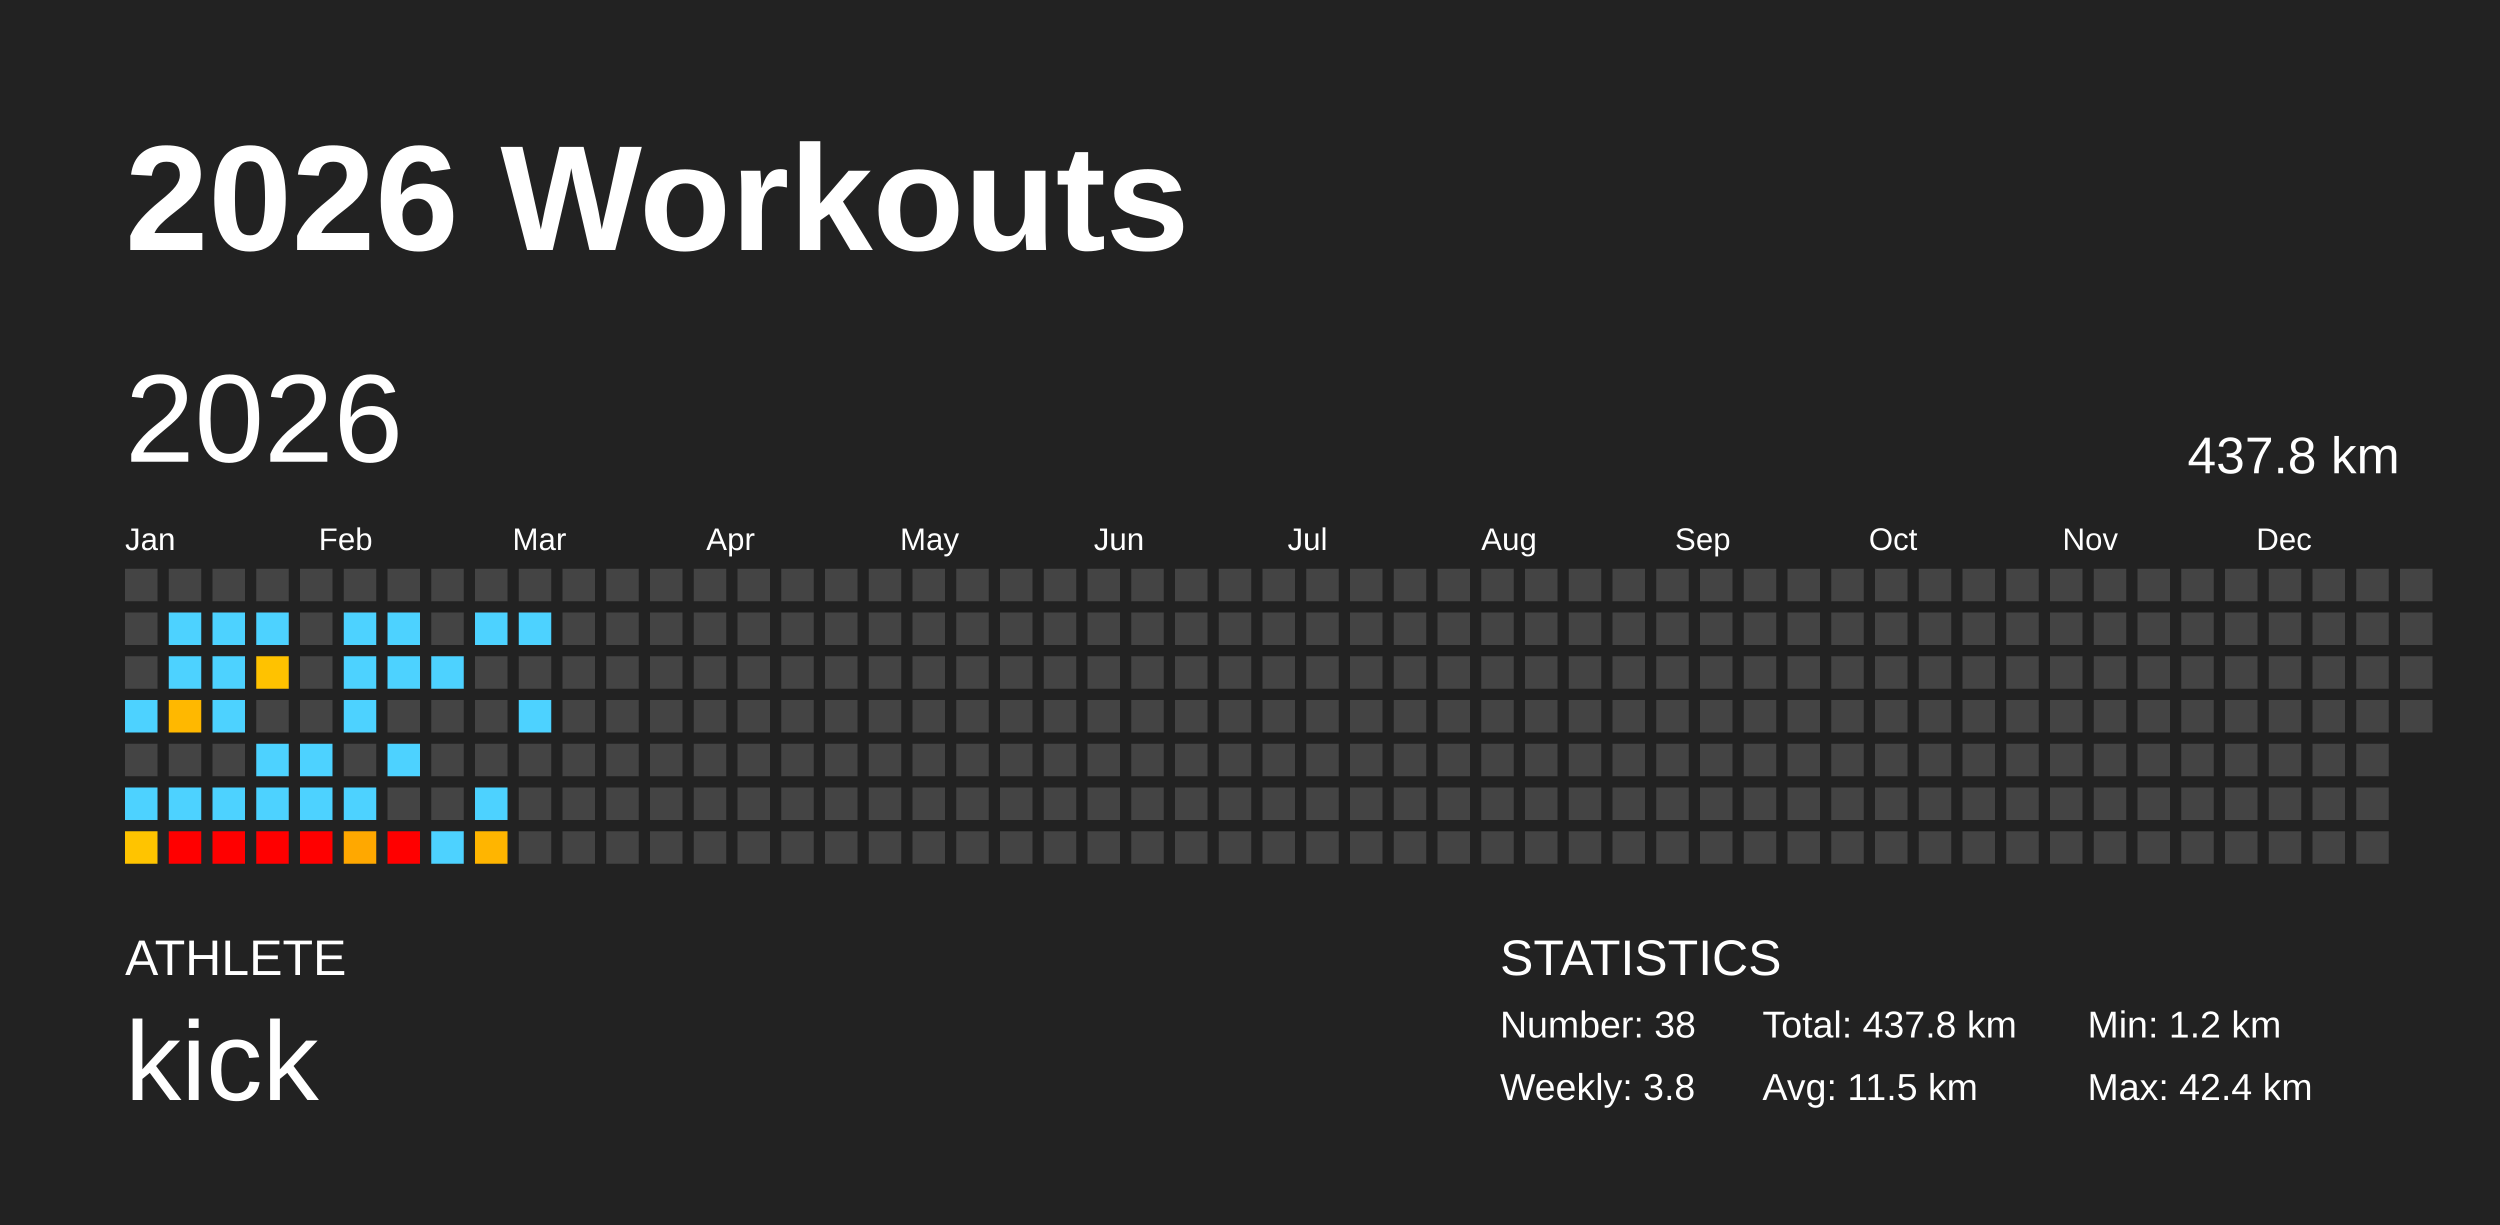
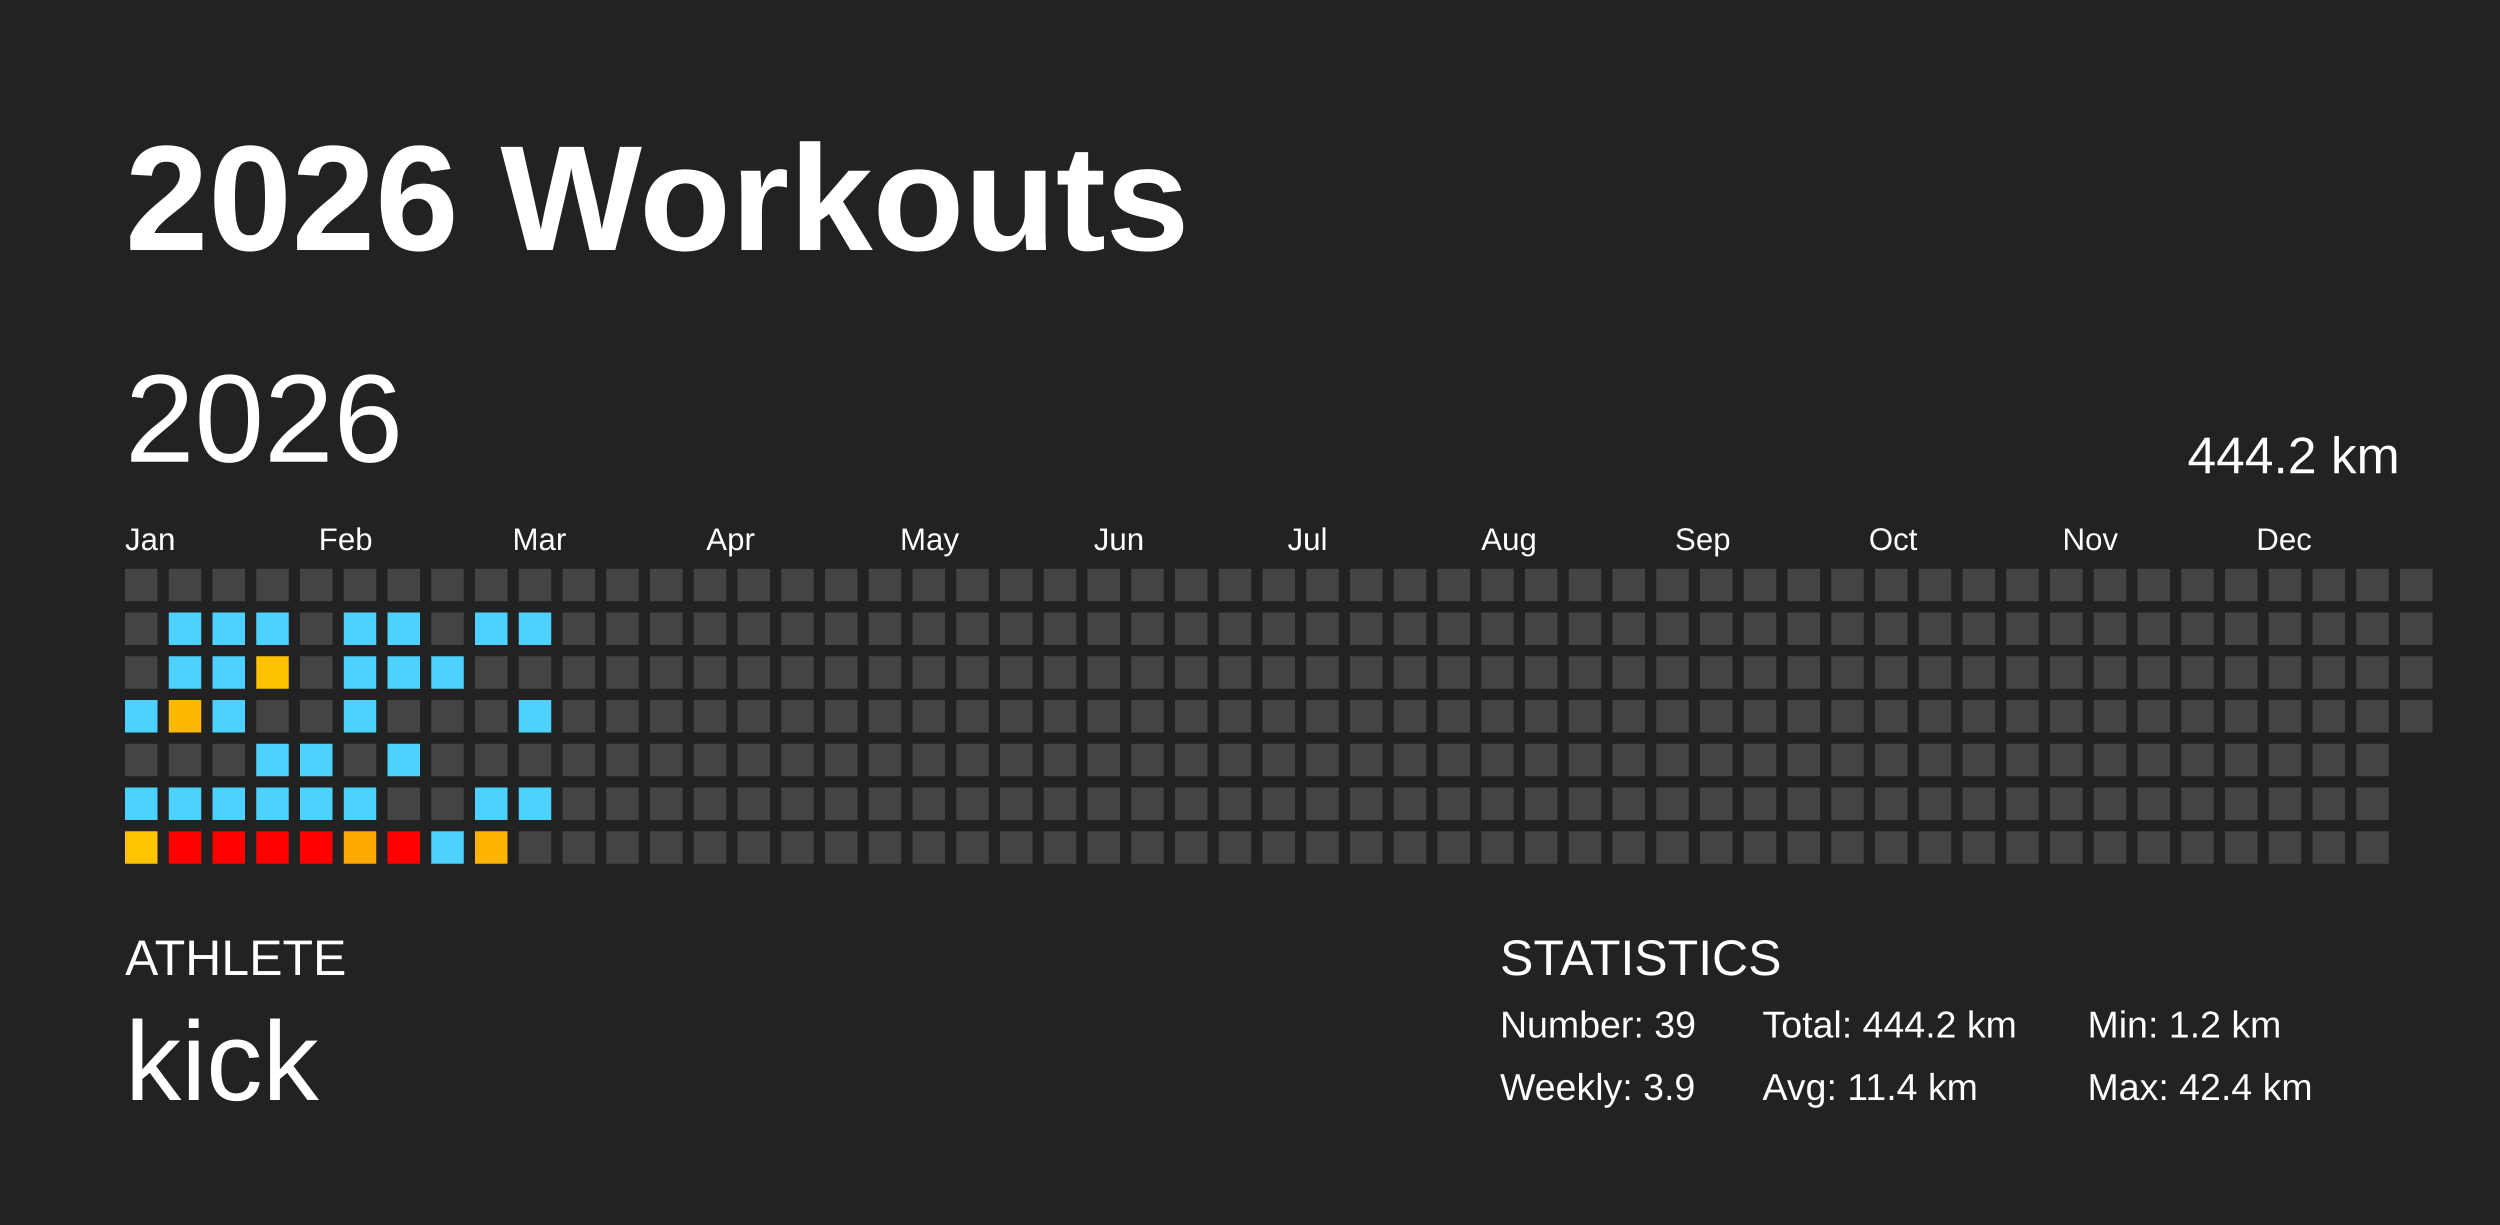
<svg xmlns="http://www.w3.org/2000/svg" baseProfile="full" height="98mm" version="1.1" viewBox="0,0,200,98" width="200mm">
  <defs />
  <rect fill="#222222" height="98" width="200" x="0" y="0" />
  <text fill="#FFFFFF" style="font-size:12px; font-family:Arial; font-weight:bold;" x="10" y="20">2026 Workouts</text>
  <text fill="#FFFFFF" style="font-size:4px; font-family:Arial" x="10" y="78">ATHLETE</text>
  <text fill="#FFFFFF" style="font-size:9px; font-family:Arial" x="10" y="88">kick</text>
  <text fill="#FFFFFF" style="font-size:4px; font-family:Arial" x="120" y="78">STATISTICS</text>
-   <text fill="#FFFFFF" style="font-size:3px; font-family:Arial" x="120" y="83">Number: 38</text>
-   <text fill="#FFFFFF" style="font-size:3px; font-family:Arial" x="120" y="88">Weekly: 3.8</text>
-   <text fill="#FFFFFF" style="font-size:3px; font-family:Arial" x="141" y="83">Total: 437.8 km</text>
-   <text fill="#FFFFFF" style="font-size:3px; font-family:Arial" x="141" y="88">Avg: 11.5 km</text>
+   <text fill="#FFFFFF" style="font-size:3px; font-family:Arial" x="120" y="83">Number: 39</text>
+   <text fill="#FFFFFF" style="font-size:3px; font-family:Arial" x="120" y="88">Weekly: 3.9</text>
+   <text fill="#FFFFFF" style="font-size:3px; font-family:Arial" x="141" y="83">Total: 444.2 km</text>
+   <text fill="#FFFFFF" style="font-size:3px; font-family:Arial" x="141" y="88">Avg: 11.4 km</text>
  <text fill="#FFFFFF" style="font-size:3px; font-family:Arial" x="167" y="83">Min: 1.2 km</text>
  <text fill="#FFFFFF" style="font-size:3px; font-family:Arial" x="167" y="88">Max: 42.4 km</text>
  <text dominant-baseline="hanging" fill="#FFFFFF" style="font-size:10.0px; font-family:Arial;" x="10" y="30">2026</text>
-   <text dominant-baseline="hanging" fill="#FFFFFF" style="font-size:4.125px; font-family:Arial;" x="175" y="35">437.8 km</text>
+   <text dominant-baseline="hanging" fill="#FFFFFF" style="font-size:4.125px; font-family:Arial;" x="175" y="35">444.2 km</text>
  <text fill="#FFFFFF" style="font-size:2.5px; font-family:Arial" x="10.0" y="44">Jan</text>
  <text fill="#FFFFFF" style="font-size:2.5px; font-family:Arial" x="25.5" y="44">Feb</text>
  <text fill="#FFFFFF" style="font-size:2.5px; font-family:Arial" x="41.0" y="44">Mar</text>
  <text fill="#FFFFFF" style="font-size:2.5px; font-family:Arial" x="56.5" y="44">Apr</text>
  <text fill="#FFFFFF" style="font-size:2.5px; font-family:Arial" x="72.0" y="44">May</text>
  <text fill="#FFFFFF" style="font-size:2.5px; font-family:Arial" x="87.5" y="44">Jun</text>
  <text fill="#FFFFFF" style="font-size:2.5px; font-family:Arial" x="103.0" y="44">Jul</text>
  <text fill="#FFFFFF" style="font-size:2.5px; font-family:Arial" x="118.5" y="44">Aug</text>
  <text fill="#FFFFFF" style="font-size:2.5px; font-family:Arial" x="134.0" y="44">Sep</text>
  <text fill="#FFFFFF" style="font-size:2.5px; font-family:Arial" x="149.5" y="44">Oct</text>
  <text fill="#FFFFFF" style="font-size:2.5px; font-family:Arial" x="165.0" y="44">Nov</text>
  <text fill="#FFFFFF" style="font-size:2.5px; font-family:Arial" x="180.5" y="44">Dec</text>
  <rect fill="#444444" height="2.6" width="2.6" x="10.0" y="45.5" />
  <rect fill="#444444" height="2.6" width="2.6" x="10.0" y="49.0" />
  <rect fill="#444444" height="2.6" width="2.6" x="10.0" y="52.5" />
  <rect fill="#4dd2ff" height="2.6" width="2.6" x="10.0" y="56.0" />
  <rect fill="#444444" height="2.6" width="2.6" x="10.0" y="59.5" />
  <rect fill="#4dd2ff" height="2.6" width="2.6" x="10.0" y="63.0" />
  <rect fill="#ffc400" height="2.6" width="2.6" x="10.0" y="66.5" />
  <rect fill="#444444" height="2.6" width="2.6" x="13.5" y="45.5" />
  <rect fill="#4dd2ff" height="2.6" width="2.6" x="13.5" y="49.0" />
  <rect fill="#4dd2ff" height="2.6" width="2.6" x="13.5" y="52.5" />
  <rect fill="#ffb800" height="2.6" width="2.6" x="13.5" y="56.0" />
  <rect fill="#444444" height="2.6" width="2.6" x="13.5" y="59.5" />
  <rect fill="#4dd2ff" height="2.6" width="2.6" x="13.5" y="63.0" />
  <rect fill="red" height="2.6" width="2.6" x="13.5" y="66.5" />
  <rect fill="#444444" height="2.6" width="2.6" x="17.0" y="45.5" />
  <rect fill="#4dd2ff" height="2.6" width="2.6" x="17.0" y="49.0" />
  <rect fill="#4dd2ff" height="2.6" width="2.6" x="17.0" y="52.5" />
  <rect fill="#4dd2ff" height="2.6" width="2.6" x="17.0" y="56.0" />
  <rect fill="#444444" height="2.6" width="2.6" x="17.0" y="59.5" />
  <rect fill="#4dd2ff" height="2.6" width="2.6" x="17.0" y="63.0" />
  <rect fill="red" height="2.6" width="2.6" x="17.0" y="66.5" />
  <rect fill="#444444" height="2.6" width="2.6" x="20.5" y="45.5" />
  <rect fill="#4dd2ff" height="2.6" width="2.6" x="20.5" y="49.0" />
  <rect fill="#ffc200" height="2.6" width="2.6" x="20.5" y="52.5" />
  <rect fill="#444444" height="2.6" width="2.6" x="20.5" y="56.0" />
  <rect fill="#4dd2ff" height="2.6" width="2.6" x="20.5" y="59.5" />
  <rect fill="#4dd2ff" height="2.6" width="2.6" x="20.5" y="63.0" />
  <rect fill="red" height="2.6" width="2.6" x="20.5" y="66.5" />
  <rect fill="#444444" height="2.6" width="2.6" x="24.0" y="45.5" />
  <rect fill="#444444" height="2.6" width="2.6" x="24.0" y="49.0" />
  <rect fill="#444444" height="2.6" width="2.6" x="24.0" y="52.5" />
  <rect fill="#444444" height="2.6" width="2.6" x="24.0" y="56.0" />
  <rect fill="#4dd2ff" height="2.6" width="2.6" x="24.0" y="59.5" />
  <rect fill="#4dd2ff" height="2.6" width="2.6" x="24.0" y="63.0" />
  <rect fill="red" height="2.6" width="2.6" x="24.0" y="66.5" />
  <rect fill="#444444" height="2.6" width="2.6" x="27.5" y="45.5" />
  <rect fill="#4dd2ff" height="2.6" width="2.6" x="27.5" y="49.0" />
  <rect fill="#4dd2ff" height="2.6" width="2.6" x="27.5" y="52.5" />
  <rect fill="#4dd2ff" height="2.6" width="2.6" x="27.5" y="56.0" />
  <rect fill="#444444" height="2.6" width="2.6" x="27.5" y="59.5" />
  <rect fill="#4dd2ff" height="2.6" width="2.6" x="27.5" y="63.0" />
  <rect fill="#ffa800" height="2.6" width="2.6" x="27.5" y="66.5" />
  <rect fill="#444444" height="2.6" width="2.6" x="31.0" y="45.5" />
  <rect fill="#4dd2ff" height="2.6" width="2.6" x="31.0" y="49.0" />
  <rect fill="#4dd2ff" height="2.6" width="2.6" x="31.0" y="52.5" />
  <rect fill="#444444" height="2.6" width="2.6" x="31.0" y="56.0" />
  <rect fill="#4dd2ff" height="2.6" width="2.6" x="31.0" y="59.5" />
  <rect fill="#444444" height="2.6" width="2.6" x="31.0" y="63.0" />
  <rect fill="red" height="2.6" width="2.6" x="31.0" y="66.5" />
  <rect fill="#444444" height="2.6" width="2.6" x="34.5" y="45.5" />
  <rect fill="#444444" height="2.6" width="2.6" x="34.5" y="49.0" />
  <rect fill="#4dd2ff" height="2.6" width="2.6" x="34.5" y="52.5" />
  <rect fill="#444444" height="2.6" width="2.6" x="34.5" y="56.0" />
  <rect fill="#444444" height="2.6" width="2.6" x="34.5" y="59.5" />
  <rect fill="#444444" height="2.6" width="2.6" x="34.5" y="63.0" />
  <rect fill="#4dd2ff" height="2.6" width="2.6" x="34.5" y="66.5" />
  <rect fill="#444444" height="2.6" width="2.6" x="38.0" y="45.5" />
  <rect fill="#4dd2ff" height="2.6" width="2.6" x="38.0" y="49.0" />
  <rect fill="#444444" height="2.6" width="2.6" x="38.0" y="52.5" />
  <rect fill="#444444" height="2.6" width="2.6" x="38.0" y="56.0" />
  <rect fill="#444444" height="2.6" width="2.6" x="38.0" y="59.5" />
  <rect fill="#4dd2ff" height="2.6" width="2.6" x="38.0" y="63.0" />
  <rect fill="#ffb500" height="2.6" width="2.6" x="38.0" y="66.5" />
  <rect fill="#444444" height="2.6" width="2.6" x="41.5" y="45.5" />
  <rect fill="#4dd2ff" height="2.6" width="2.6" x="41.5" y="49.0" />
  <rect fill="#444444" height="2.6" width="2.6" x="41.5" y="52.5" />
  <rect fill="#4dd2ff" height="2.6" width="2.6" x="41.5" y="56.0" />
  <rect fill="#444444" height="2.6" width="2.6" x="41.5" y="59.5" />
-   <rect fill="#444444" height="2.6" width="2.6" x="41.5" y="63.0" />
+   <rect fill="#4dd2ff" height="2.6" width="2.6" x="41.5" y="63.0" />
  <rect fill="#444444" height="2.6" width="2.6" x="41.5" y="66.5" />
  <rect fill="#444444" height="2.6" width="2.6" x="45.0" y="45.5" />
  <rect fill="#444444" height="2.6" width="2.6" x="45.0" y="49.0" />
  <rect fill="#444444" height="2.6" width="2.6" x="45.0" y="52.5" />
  <rect fill="#444444" height="2.6" width="2.6" x="45.0" y="56.0" />
  <rect fill="#444444" height="2.6" width="2.6" x="45.0" y="59.5" />
  <rect fill="#444444" height="2.6" width="2.6" x="45.0" y="63.0" />
  <rect fill="#444444" height="2.6" width="2.6" x="45.0" y="66.5" />
  <rect fill="#444444" height="2.6" width="2.6" x="48.5" y="45.5" />
  <rect fill="#444444" height="2.6" width="2.6" x="48.5" y="49.0" />
  <rect fill="#444444" height="2.6" width="2.6" x="48.5" y="52.5" />
  <rect fill="#444444" height="2.6" width="2.6" x="48.5" y="56.0" />
  <rect fill="#444444" height="2.6" width="2.6" x="48.5" y="59.5" />
  <rect fill="#444444" height="2.6" width="2.6" x="48.5" y="63.0" />
  <rect fill="#444444" height="2.6" width="2.6" x="48.5" y="66.5" />
  <rect fill="#444444" height="2.6" width="2.6" x="52.0" y="45.5" />
  <rect fill="#444444" height="2.6" width="2.6" x="52.0" y="49.0" />
  <rect fill="#444444" height="2.6" width="2.6" x="52.0" y="52.5" />
  <rect fill="#444444" height="2.6" width="2.6" x="52.0" y="56.0" />
  <rect fill="#444444" height="2.6" width="2.6" x="52.0" y="59.5" />
  <rect fill="#444444" height="2.6" width="2.6" x="52.0" y="63.0" />
  <rect fill="#444444" height="2.6" width="2.6" x="52.0" y="66.5" />
  <rect fill="#444444" height="2.6" width="2.6" x="55.5" y="45.5" />
  <rect fill="#444444" height="2.6" width="2.6" x="55.5" y="49.0" />
  <rect fill="#444444" height="2.6" width="2.6" x="55.5" y="52.5" />
  <rect fill="#444444" height="2.6" width="2.6" x="55.5" y="56.0" />
  <rect fill="#444444" height="2.6" width="2.6" x="55.5" y="59.5" />
  <rect fill="#444444" height="2.6" width="2.6" x="55.5" y="63.0" />
  <rect fill="#444444" height="2.6" width="2.6" x="55.5" y="66.5" />
  <rect fill="#444444" height="2.6" width="2.6" x="59.0" y="45.5" />
  <rect fill="#444444" height="2.6" width="2.6" x="59.0" y="49.0" />
  <rect fill="#444444" height="2.6" width="2.6" x="59.0" y="52.5" />
  <rect fill="#444444" height="2.6" width="2.6" x="59.0" y="56.0" />
  <rect fill="#444444" height="2.6" width="2.6" x="59.0" y="59.5" />
  <rect fill="#444444" height="2.6" width="2.6" x="59.0" y="63.0" />
  <rect fill="#444444" height="2.6" width="2.6" x="59.0" y="66.5" />
  <rect fill="#444444" height="2.6" width="2.6" x="62.5" y="45.5" />
  <rect fill="#444444" height="2.6" width="2.6" x="62.5" y="49.0" />
  <rect fill="#444444" height="2.6" width="2.6" x="62.5" y="52.5" />
  <rect fill="#444444" height="2.6" width="2.6" x="62.5" y="56.0" />
  <rect fill="#444444" height="2.6" width="2.6" x="62.5" y="59.5" />
  <rect fill="#444444" height="2.6" width="2.6" x="62.5" y="63.0" />
  <rect fill="#444444" height="2.6" width="2.6" x="62.5" y="66.5" />
  <rect fill="#444444" height="2.6" width="2.6" x="66.0" y="45.5" />
  <rect fill="#444444" height="2.6" width="2.6" x="66.0" y="49.0" />
  <rect fill="#444444" height="2.6" width="2.6" x="66.0" y="52.5" />
  <rect fill="#444444" height="2.6" width="2.6" x="66.0" y="56.0" />
  <rect fill="#444444" height="2.6" width="2.6" x="66.0" y="59.5" />
  <rect fill="#444444" height="2.6" width="2.6" x="66.0" y="63.0" />
  <rect fill="#444444" height="2.6" width="2.6" x="66.0" y="66.5" />
  <rect fill="#444444" height="2.6" width="2.6" x="69.5" y="45.5" />
  <rect fill="#444444" height="2.6" width="2.6" x="69.5" y="49.0" />
  <rect fill="#444444" height="2.6" width="2.6" x="69.5" y="52.5" />
  <rect fill="#444444" height="2.6" width="2.6" x="69.5" y="56.0" />
  <rect fill="#444444" height="2.6" width="2.6" x="69.5" y="59.5" />
  <rect fill="#444444" height="2.6" width="2.6" x="69.5" y="63.0" />
  <rect fill="#444444" height="2.6" width="2.6" x="69.5" y="66.5" />
  <rect fill="#444444" height="2.6" width="2.6" x="73.0" y="45.5" />
  <rect fill="#444444" height="2.6" width="2.6" x="73.0" y="49.0" />
  <rect fill="#444444" height="2.6" width="2.6" x="73.0" y="52.5" />
  <rect fill="#444444" height="2.6" width="2.6" x="73.0" y="56.0" />
  <rect fill="#444444" height="2.6" width="2.6" x="73.0" y="59.5" />
  <rect fill="#444444" height="2.6" width="2.6" x="73.0" y="63.0" />
  <rect fill="#444444" height="2.6" width="2.6" x="73.0" y="66.5" />
  <rect fill="#444444" height="2.6" width="2.6" x="76.5" y="45.5" />
  <rect fill="#444444" height="2.6" width="2.6" x="76.5" y="49.0" />
  <rect fill="#444444" height="2.6" width="2.6" x="76.5" y="52.5" />
  <rect fill="#444444" height="2.6" width="2.6" x="76.5" y="56.0" />
  <rect fill="#444444" height="2.6" width="2.6" x="76.5" y="59.5" />
  <rect fill="#444444" height="2.6" width="2.6" x="76.5" y="63.0" />
  <rect fill="#444444" height="2.6" width="2.6" x="76.5" y="66.5" />
  <rect fill="#444444" height="2.6" width="2.6" x="80.0" y="45.5" />
  <rect fill="#444444" height="2.6" width="2.6" x="80.0" y="49.0" />
  <rect fill="#444444" height="2.6" width="2.6" x="80.0" y="52.5" />
  <rect fill="#444444" height="2.6" width="2.6" x="80.0" y="56.0" />
  <rect fill="#444444" height="2.6" width="2.6" x="80.0" y="59.5" />
  <rect fill="#444444" height="2.6" width="2.6" x="80.0" y="63.0" />
  <rect fill="#444444" height="2.6" width="2.6" x="80.0" y="66.5" />
  <rect fill="#444444" height="2.6" width="2.6" x="83.5" y="45.5" />
  <rect fill="#444444" height="2.6" width="2.6" x="83.5" y="49.0" />
  <rect fill="#444444" height="2.6" width="2.6" x="83.5" y="52.5" />
  <rect fill="#444444" height="2.6" width="2.6" x="83.5" y="56.0" />
  <rect fill="#444444" height="2.6" width="2.6" x="83.5" y="59.5" />
  <rect fill="#444444" height="2.6" width="2.6" x="83.5" y="63.0" />
  <rect fill="#444444" height="2.6" width="2.6" x="83.5" y="66.5" />
  <rect fill="#444444" height="2.6" width="2.6" x="87.0" y="45.5" />
  <rect fill="#444444" height="2.6" width="2.6" x="87.0" y="49.0" />
  <rect fill="#444444" height="2.6" width="2.6" x="87.0" y="52.5" />
  <rect fill="#444444" height="2.6" width="2.6" x="87.0" y="56.0" />
  <rect fill="#444444" height="2.6" width="2.6" x="87.0" y="59.5" />
  <rect fill="#444444" height="2.6" width="2.6" x="87.0" y="63.0" />
  <rect fill="#444444" height="2.6" width="2.6" x="87.0" y="66.5" />
  <rect fill="#444444" height="2.6" width="2.6" x="90.5" y="45.5" />
  <rect fill="#444444" height="2.6" width="2.6" x="90.5" y="49.0" />
  <rect fill="#444444" height="2.6" width="2.6" x="90.5" y="52.5" />
  <rect fill="#444444" height="2.6" width="2.6" x="90.5" y="56.0" />
  <rect fill="#444444" height="2.6" width="2.6" x="90.5" y="59.5" />
  <rect fill="#444444" height="2.6" width="2.6" x="90.5" y="63.0" />
  <rect fill="#444444" height="2.6" width="2.6" x="90.5" y="66.5" />
  <rect fill="#444444" height="2.6" width="2.6" x="94.0" y="45.5" />
  <rect fill="#444444" height="2.6" width="2.6" x="94.0" y="49.0" />
  <rect fill="#444444" height="2.6" width="2.6" x="94.0" y="52.5" />
  <rect fill="#444444" height="2.6" width="2.6" x="94.0" y="56.0" />
  <rect fill="#444444" height="2.6" width="2.6" x="94.0" y="59.5" />
  <rect fill="#444444" height="2.6" width="2.6" x="94.0" y="63.0" />
  <rect fill="#444444" height="2.6" width="2.6" x="94.0" y="66.5" />
  <rect fill="#444444" height="2.6" width="2.6" x="97.5" y="45.5" />
  <rect fill="#444444" height="2.6" width="2.6" x="97.5" y="49.0" />
  <rect fill="#444444" height="2.6" width="2.6" x="97.5" y="52.5" />
  <rect fill="#444444" height="2.6" width="2.6" x="97.5" y="56.0" />
  <rect fill="#444444" height="2.6" width="2.6" x="97.5" y="59.5" />
  <rect fill="#444444" height="2.6" width="2.6" x="97.5" y="63.0" />
  <rect fill="#444444" height="2.6" width="2.6" x="97.5" y="66.5" />
  <rect fill="#444444" height="2.6" width="2.6" x="101.0" y="45.5" />
  <rect fill="#444444" height="2.6" width="2.6" x="101.0" y="49.0" />
  <rect fill="#444444" height="2.6" width="2.6" x="101.0" y="52.5" />
  <rect fill="#444444" height="2.6" width="2.6" x="101.0" y="56.0" />
  <rect fill="#444444" height="2.6" width="2.6" x="101.0" y="59.5" />
  <rect fill="#444444" height="2.6" width="2.6" x="101.0" y="63.0" />
  <rect fill="#444444" height="2.6" width="2.6" x="101.0" y="66.5" />
  <rect fill="#444444" height="2.6" width="2.6" x="104.5" y="45.5" />
  <rect fill="#444444" height="2.6" width="2.6" x="104.5" y="49.0" />
  <rect fill="#444444" height="2.6" width="2.6" x="104.5" y="52.5" />
  <rect fill="#444444" height="2.6" width="2.6" x="104.5" y="56.0" />
  <rect fill="#444444" height="2.6" width="2.6" x="104.5" y="59.5" />
  <rect fill="#444444" height="2.6" width="2.6" x="104.5" y="63.0" />
  <rect fill="#444444" height="2.6" width="2.6" x="104.5" y="66.5" />
  <rect fill="#444444" height="2.6" width="2.6" x="108.0" y="45.5" />
  <rect fill="#444444" height="2.6" width="2.6" x="108.0" y="49.0" />
  <rect fill="#444444" height="2.6" width="2.6" x="108.0" y="52.5" />
  <rect fill="#444444" height="2.6" width="2.6" x="108.0" y="56.0" />
  <rect fill="#444444" height="2.6" width="2.6" x="108.0" y="59.5" />
  <rect fill="#444444" height="2.6" width="2.6" x="108.0" y="63.0" />
  <rect fill="#444444" height="2.6" width="2.6" x="108.0" y="66.5" />
  <rect fill="#444444" height="2.6" width="2.6" x="111.5" y="45.5" />
  <rect fill="#444444" height="2.6" width="2.6" x="111.5" y="49.0" />
  <rect fill="#444444" height="2.6" width="2.6" x="111.5" y="52.5" />
  <rect fill="#444444" height="2.6" width="2.6" x="111.5" y="56.0" />
  <rect fill="#444444" height="2.6" width="2.6" x="111.5" y="59.5" />
  <rect fill="#444444" height="2.6" width="2.6" x="111.5" y="63.0" />
  <rect fill="#444444" height="2.6" width="2.6" x="111.5" y="66.5" />
  <rect fill="#444444" height="2.6" width="2.6" x="115.0" y="45.5" />
  <rect fill="#444444" height="2.6" width="2.6" x="115.0" y="49.0" />
  <rect fill="#444444" height="2.6" width="2.6" x="115.0" y="52.5" />
  <rect fill="#444444" height="2.6" width="2.6" x="115.0" y="56.0" />
  <rect fill="#444444" height="2.6" width="2.6" x="115.0" y="59.5" />
  <rect fill="#444444" height="2.6" width="2.6" x="115.0" y="63.0" />
  <rect fill="#444444" height="2.6" width="2.6" x="115.0" y="66.5" />
  <rect fill="#444444" height="2.6" width="2.6" x="118.5" y="45.5" />
  <rect fill="#444444" height="2.6" width="2.6" x="118.5" y="49.0" />
  <rect fill="#444444" height="2.6" width="2.6" x="118.5" y="52.5" />
  <rect fill="#444444" height="2.6" width="2.6" x="118.5" y="56.0" />
  <rect fill="#444444" height="2.6" width="2.6" x="118.5" y="59.5" />
  <rect fill="#444444" height="2.6" width="2.6" x="118.5" y="63.0" />
  <rect fill="#444444" height="2.6" width="2.6" x="118.5" y="66.5" />
  <rect fill="#444444" height="2.6" width="2.6" x="122.0" y="45.5" />
  <rect fill="#444444" height="2.6" width="2.6" x="122.0" y="49.0" />
  <rect fill="#444444" height="2.6" width="2.6" x="122.0" y="52.5" />
  <rect fill="#444444" height="2.6" width="2.6" x="122.0" y="56.0" />
  <rect fill="#444444" height="2.6" width="2.6" x="122.0" y="59.5" />
  <rect fill="#444444" height="2.6" width="2.6" x="122.0" y="63.0" />
  <rect fill="#444444" height="2.6" width="2.6" x="122.0" y="66.5" />
  <rect fill="#444444" height="2.6" width="2.6" x="125.5" y="45.5" />
  <rect fill="#444444" height="2.6" width="2.6" x="125.5" y="49.0" />
  <rect fill="#444444" height="2.6" width="2.6" x="125.5" y="52.5" />
  <rect fill="#444444" height="2.6" width="2.6" x="125.5" y="56.0" />
  <rect fill="#444444" height="2.6" width="2.6" x="125.5" y="59.5" />
  <rect fill="#444444" height="2.6" width="2.6" x="125.5" y="63.0" />
  <rect fill="#444444" height="2.6" width="2.6" x="125.5" y="66.5" />
  <rect fill="#444444" height="2.6" width="2.6" x="129.0" y="45.5" />
  <rect fill="#444444" height="2.6" width="2.6" x="129.0" y="49.0" />
  <rect fill="#444444" height="2.6" width="2.6" x="129.0" y="52.5" />
  <rect fill="#444444" height="2.6" width="2.6" x="129.0" y="56.0" />
  <rect fill="#444444" height="2.6" width="2.6" x="129.0" y="59.5" />
  <rect fill="#444444" height="2.6" width="2.6" x="129.0" y="63.0" />
  <rect fill="#444444" height="2.6" width="2.6" x="129.0" y="66.5" />
  <rect fill="#444444" height="2.6" width="2.6" x="132.5" y="45.5" />
  <rect fill="#444444" height="2.6" width="2.6" x="132.5" y="49.0" />
  <rect fill="#444444" height="2.6" width="2.6" x="132.5" y="52.5" />
  <rect fill="#444444" height="2.6" width="2.6" x="132.5" y="56.0" />
  <rect fill="#444444" height="2.6" width="2.6" x="132.5" y="59.5" />
  <rect fill="#444444" height="2.6" width="2.6" x="132.5" y="63.0" />
  <rect fill="#444444" height="2.6" width="2.6" x="132.5" y="66.5" />
  <rect fill="#444444" height="2.6" width="2.6" x="136.0" y="45.5" />
  <rect fill="#444444" height="2.6" width="2.6" x="136.0" y="49.0" />
  <rect fill="#444444" height="2.6" width="2.6" x="136.0" y="52.5" />
  <rect fill="#444444" height="2.6" width="2.6" x="136.0" y="56.0" />
  <rect fill="#444444" height="2.6" width="2.6" x="136.0" y="59.5" />
  <rect fill="#444444" height="2.6" width="2.6" x="136.0" y="63.0" />
  <rect fill="#444444" height="2.6" width="2.6" x="136.0" y="66.5" />
  <rect fill="#444444" height="2.6" width="2.6" x="139.5" y="45.5" />
  <rect fill="#444444" height="2.6" width="2.6" x="139.5" y="49.0" />
  <rect fill="#444444" height="2.6" width="2.6" x="139.5" y="52.5" />
  <rect fill="#444444" height="2.6" width="2.6" x="139.5" y="56.0" />
  <rect fill="#444444" height="2.6" width="2.6" x="139.5" y="59.5" />
  <rect fill="#444444" height="2.6" width="2.6" x="139.5" y="63.0" />
  <rect fill="#444444" height="2.6" width="2.6" x="139.5" y="66.5" />
  <rect fill="#444444" height="2.6" width="2.6" x="143.0" y="45.5" />
  <rect fill="#444444" height="2.6" width="2.6" x="143.0" y="49.0" />
  <rect fill="#444444" height="2.6" width="2.6" x="143.0" y="52.5" />
  <rect fill="#444444" height="2.6" width="2.6" x="143.0" y="56.0" />
  <rect fill="#444444" height="2.6" width="2.6" x="143.0" y="59.5" />
  <rect fill="#444444" height="2.6" width="2.6" x="143.0" y="63.0" />
  <rect fill="#444444" height="2.6" width="2.6" x="143.0" y="66.5" />
  <rect fill="#444444" height="2.6" width="2.6" x="146.5" y="45.5" />
  <rect fill="#444444" height="2.6" width="2.6" x="146.5" y="49.0" />
  <rect fill="#444444" height="2.6" width="2.6" x="146.5" y="52.5" />
  <rect fill="#444444" height="2.6" width="2.6" x="146.5" y="56.0" />
  <rect fill="#444444" height="2.6" width="2.6" x="146.5" y="59.5" />
  <rect fill="#444444" height="2.6" width="2.6" x="146.5" y="63.0" />
  <rect fill="#444444" height="2.6" width="2.6" x="146.5" y="66.5" />
  <rect fill="#444444" height="2.6" width="2.6" x="150.0" y="45.5" />
  <rect fill="#444444" height="2.6" width="2.6" x="150.0" y="49.0" />
  <rect fill="#444444" height="2.6" width="2.6" x="150.0" y="52.5" />
  <rect fill="#444444" height="2.6" width="2.6" x="150.0" y="56.0" />
  <rect fill="#444444" height="2.6" width="2.6" x="150.0" y="59.5" />
  <rect fill="#444444" height="2.6" width="2.6" x="150.0" y="63.0" />
  <rect fill="#444444" height="2.6" width="2.6" x="150.0" y="66.5" />
  <rect fill="#444444" height="2.6" width="2.6" x="153.5" y="45.5" />
  <rect fill="#444444" height="2.6" width="2.6" x="153.5" y="49.0" />
  <rect fill="#444444" height="2.6" width="2.6" x="153.5" y="52.5" />
  <rect fill="#444444" height="2.6" width="2.6" x="153.5" y="56.0" />
  <rect fill="#444444" height="2.6" width="2.6" x="153.5" y="59.5" />
  <rect fill="#444444" height="2.6" width="2.6" x="153.5" y="63.0" />
  <rect fill="#444444" height="2.6" width="2.6" x="153.5" y="66.5" />
  <rect fill="#444444" height="2.6" width="2.6" x="157.0" y="45.5" />
  <rect fill="#444444" height="2.6" width="2.6" x="157.0" y="49.0" />
  <rect fill="#444444" height="2.6" width="2.6" x="157.0" y="52.5" />
  <rect fill="#444444" height="2.6" width="2.6" x="157.0" y="56.0" />
  <rect fill="#444444" height="2.6" width="2.6" x="157.0" y="59.5" />
  <rect fill="#444444" height="2.6" width="2.6" x="157.0" y="63.0" />
  <rect fill="#444444" height="2.6" width="2.6" x="157.0" y="66.5" />
  <rect fill="#444444" height="2.6" width="2.6" x="160.5" y="45.5" />
  <rect fill="#444444" height="2.6" width="2.6" x="160.5" y="49.0" />
  <rect fill="#444444" height="2.6" width="2.6" x="160.5" y="52.5" />
  <rect fill="#444444" height="2.6" width="2.6" x="160.5" y="56.0" />
  <rect fill="#444444" height="2.6" width="2.6" x="160.5" y="59.5" />
  <rect fill="#444444" height="2.6" width="2.6" x="160.5" y="63.0" />
  <rect fill="#444444" height="2.6" width="2.6" x="160.5" y="66.5" />
  <rect fill="#444444" height="2.6" width="2.6" x="164.0" y="45.5" />
  <rect fill="#444444" height="2.6" width="2.6" x="164.0" y="49.0" />
  <rect fill="#444444" height="2.6" width="2.6" x="164.0" y="52.5" />
  <rect fill="#444444" height="2.6" width="2.6" x="164.0" y="56.0" />
  <rect fill="#444444" height="2.6" width="2.6" x="164.0" y="59.5" />
  <rect fill="#444444" height="2.6" width="2.6" x="164.0" y="63.0" />
  <rect fill="#444444" height="2.6" width="2.6" x="164.0" y="66.5" />
  <rect fill="#444444" height="2.6" width="2.6" x="167.5" y="45.5" />
  <rect fill="#444444" height="2.6" width="2.6" x="167.5" y="49.0" />
  <rect fill="#444444" height="2.6" width="2.6" x="167.5" y="52.5" />
  <rect fill="#444444" height="2.6" width="2.6" x="167.5" y="56.0" />
  <rect fill="#444444" height="2.6" width="2.6" x="167.5" y="59.5" />
  <rect fill="#444444" height="2.6" width="2.6" x="167.5" y="63.0" />
  <rect fill="#444444" height="2.6" width="2.6" x="167.5" y="66.5" />
  <rect fill="#444444" height="2.6" width="2.6" x="171.0" y="45.5" />
  <rect fill="#444444" height="2.6" width="2.6" x="171.0" y="49.0" />
  <rect fill="#444444" height="2.6" width="2.6" x="171.0" y="52.5" />
  <rect fill="#444444" height="2.6" width="2.6" x="171.0" y="56.0" />
  <rect fill="#444444" height="2.6" width="2.6" x="171.0" y="59.5" />
  <rect fill="#444444" height="2.6" width="2.6" x="171.0" y="63.0" />
  <rect fill="#444444" height="2.6" width="2.6" x="171.0" y="66.5" />
  <rect fill="#444444" height="2.6" width="2.6" x="174.5" y="45.5" />
  <rect fill="#444444" height="2.6" width="2.6" x="174.5" y="49.0" />
  <rect fill="#444444" height="2.6" width="2.6" x="174.5" y="52.5" />
  <rect fill="#444444" height="2.6" width="2.6" x="174.5" y="56.0" />
  <rect fill="#444444" height="2.6" width="2.6" x="174.5" y="59.5" />
  <rect fill="#444444" height="2.6" width="2.6" x="174.5" y="63.0" />
  <rect fill="#444444" height="2.6" width="2.6" x="174.5" y="66.5" />
  <rect fill="#444444" height="2.6" width="2.6" x="178.0" y="45.5" />
  <rect fill="#444444" height="2.6" width="2.6" x="178.0" y="49.0" />
  <rect fill="#444444" height="2.6" width="2.6" x="178.0" y="52.5" />
  <rect fill="#444444" height="2.6" width="2.6" x="178.0" y="56.0" />
  <rect fill="#444444" height="2.6" width="2.6" x="178.0" y="59.5" />
  <rect fill="#444444" height="2.6" width="2.6" x="178.0" y="63.0" />
  <rect fill="#444444" height="2.6" width="2.6" x="178.0" y="66.5" />
  <rect fill="#444444" height="2.6" width="2.6" x="181.5" y="45.5" />
  <rect fill="#444444" height="2.6" width="2.6" x="181.5" y="49.0" />
  <rect fill="#444444" height="2.6" width="2.6" x="181.5" y="52.5" />
  <rect fill="#444444" height="2.6" width="2.6" x="181.5" y="56.0" />
  <rect fill="#444444" height="2.6" width="2.6" x="181.5" y="59.5" />
  <rect fill="#444444" height="2.6" width="2.6" x="181.5" y="63.0" />
  <rect fill="#444444" height="2.6" width="2.6" x="181.5" y="66.5" />
  <rect fill="#444444" height="2.6" width="2.6" x="185.0" y="45.5" />
  <rect fill="#444444" height="2.6" width="2.6" x="185.0" y="49.0" />
  <rect fill="#444444" height="2.6" width="2.6" x="185.0" y="52.5" />
  <rect fill="#444444" height="2.6" width="2.6" x="185.0" y="56.0" />
  <rect fill="#444444" height="2.6" width="2.6" x="185.0" y="59.5" />
  <rect fill="#444444" height="2.6" width="2.6" x="185.0" y="63.0" />
  <rect fill="#444444" height="2.6" width="2.6" x="185.0" y="66.5" />
  <rect fill="#444444" height="2.6" width="2.6" x="188.5" y="45.5" />
  <rect fill="#444444" height="2.6" width="2.6" x="188.5" y="49.0" />
  <rect fill="#444444" height="2.6" width="2.6" x="188.5" y="52.5" />
  <rect fill="#444444" height="2.6" width="2.6" x="188.5" y="56.0" />
  <rect fill="#444444" height="2.6" width="2.6" x="188.5" y="59.5" />
  <rect fill="#444444" height="2.6" width="2.6" x="188.5" y="63.0" />
  <rect fill="#444444" height="2.6" width="2.6" x="188.5" y="66.5" />
  <rect fill="#444444" height="2.6" width="2.6" x="192.0" y="45.5" />
  <rect fill="#444444" height="2.6" width="2.6" x="192.0" y="49.0" />
  <rect fill="#444444" height="2.6" width="2.6" x="192.0" y="52.5" />
  <rect fill="#444444" height="2.6" width="2.6" x="192.0" y="56.0" />
</svg>
